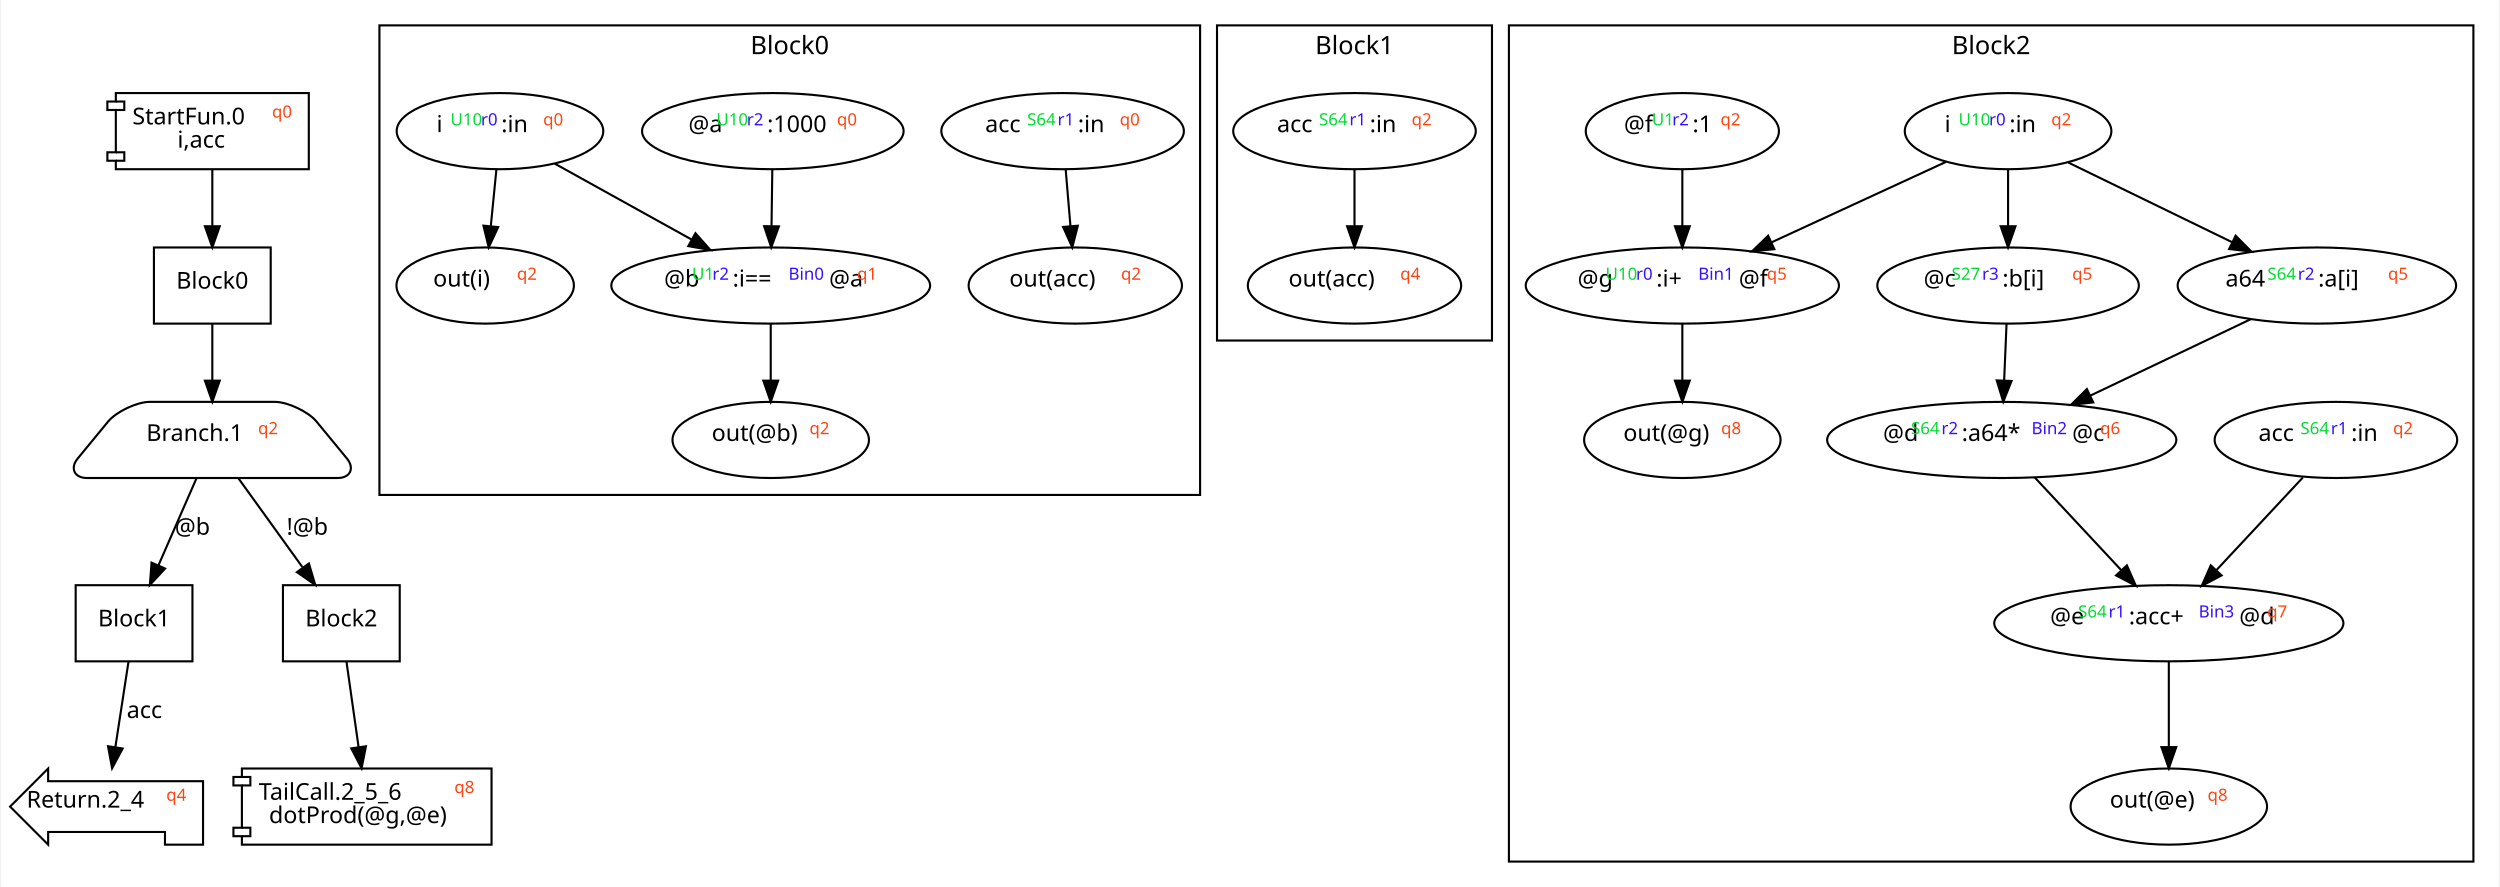
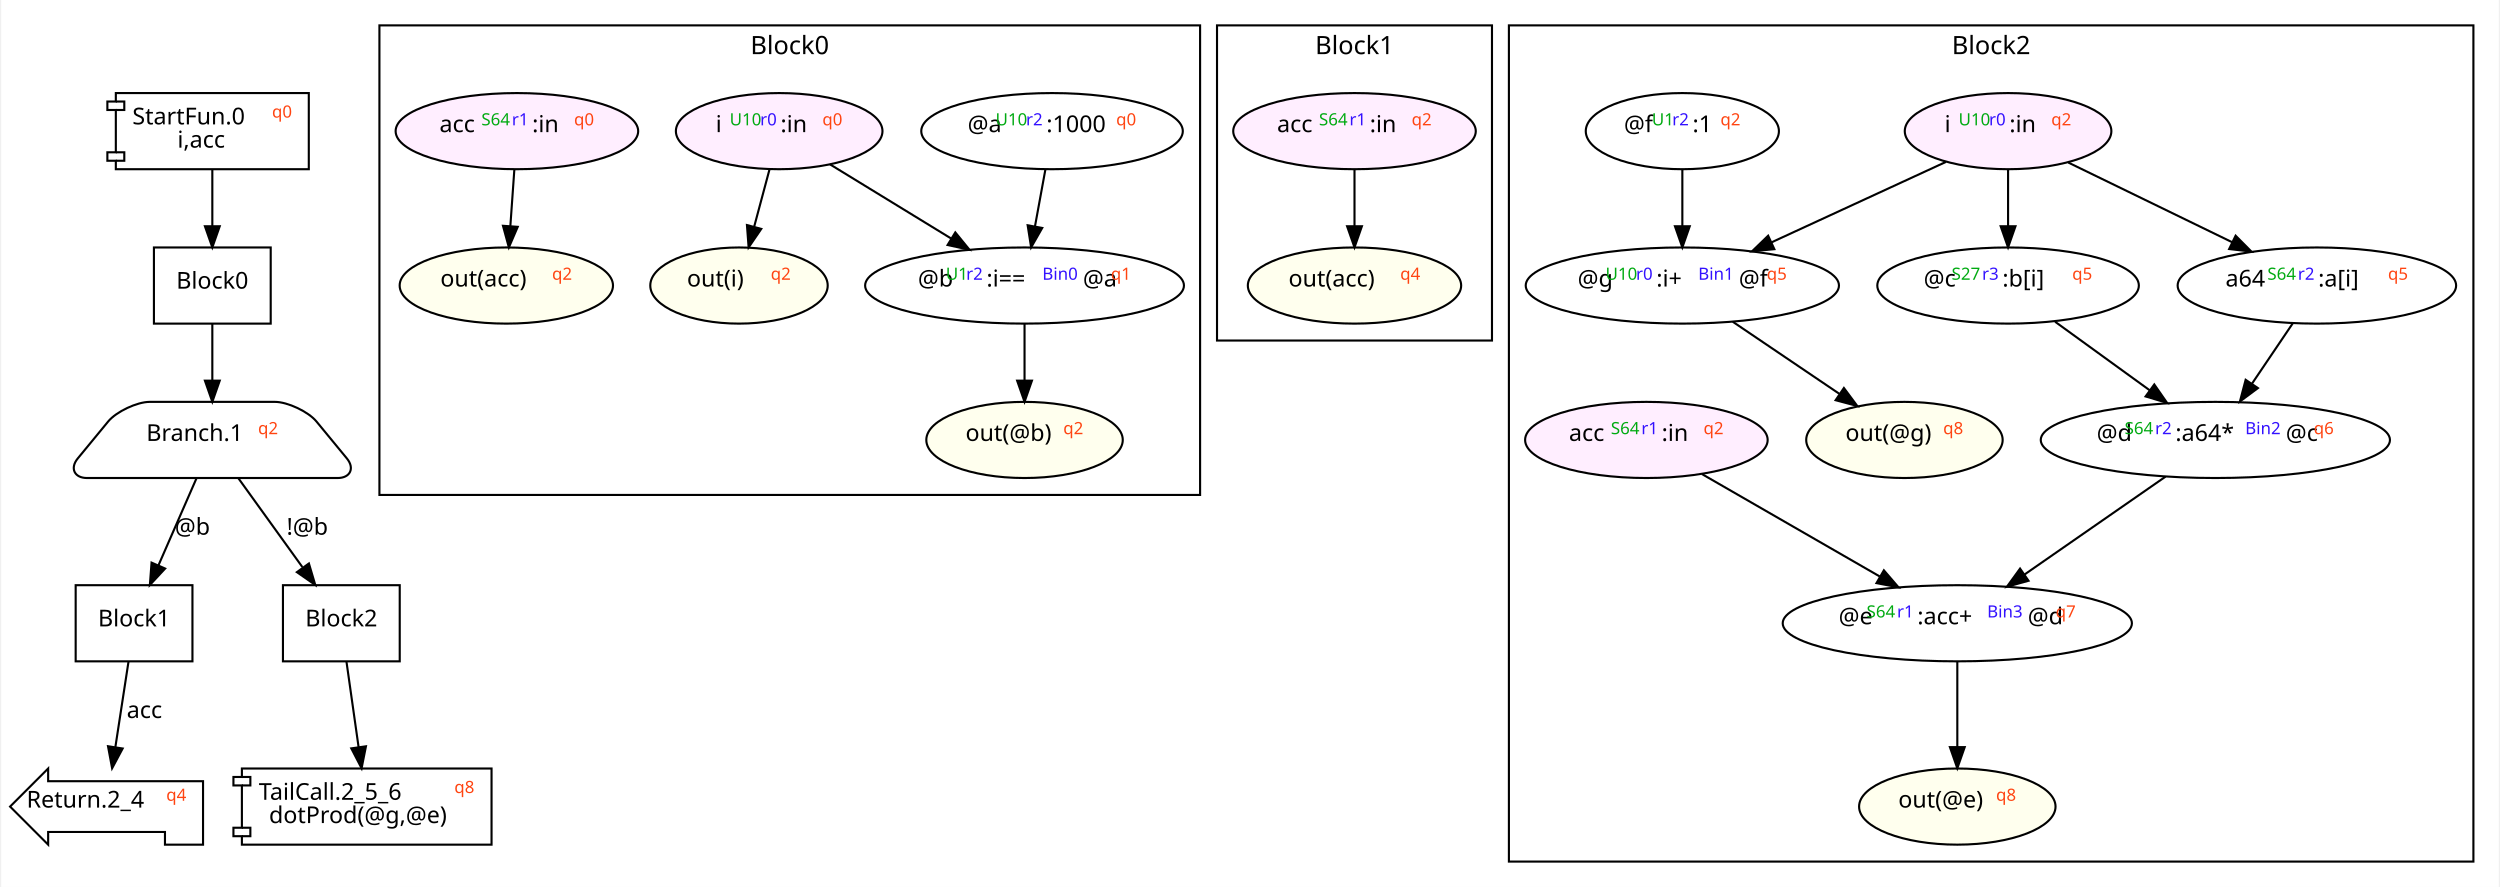
<svg xmlns="http://www.w3.org/2000/svg" width="1181pt" height="419pt" viewBox="0.00 0.00 1180.81 419.34">
  <g id="graph0" class="graph" transform="scale(1 1) rotate(0) translate(4 415.34)">
    <polygon fill="white" stroke="transparent" points="-4,4 -4,-415.34 1176.81,-415.34 1176.81,4 -4,4" />
    <g id="clust1" class="cluster">
      <polygon fill="none" stroke="black" points="174.81,-181.34 174.81,-403.34 562.81,-403.34 562.81,-181.34 174.81,-181.34" />
      <text text-anchor="middle" x="368.81" y="-389.74" font-family="Monaco" font-size="12.00">Block0</text>
    </g>
    <g id="clust2" class="cluster">
      <polygon fill="none" stroke="black" points="570.81,-254.34 570.81,-403.34 700.81,-403.34 700.81,-254.34 570.81,-254.34" />
      <text text-anchor="middle" x="635.81" y="-389.74" font-family="Monaco" font-size="12.00">Block1</text>
    </g>
    <g id="clust3" class="cluster">
      <polygon fill="none" stroke="black" points="708.81,-8 708.81,-403.34 1164.81,-403.34 1164.81,-8 708.81,-8" />
      <text text-anchor="middle" x="936.81" y="-389.74" font-family="Monaco" font-size="12.00">Block2</text>
    </g>
    <g id="node1" class="node">
      <polygon fill="none" stroke="black" points="141.42,-371.34 50.19,-371.34 50.19,-367.34 46.19,-367.34 46.19,-363.34 50.19,-363.34 50.19,-343.34 46.19,-343.34 46.19,-339.34 50.19,-339.34 50.19,-335.34 141.42,-335.34 141.42,-371.34" />
      <polyline fill="none" stroke="black" points="50.19,-367.34 54.19,-367.34 54.19,-363.34 50.19,-363.34 " />
      <polyline fill="none" stroke="black" points="50.19,-343.34 54.19,-343.34 54.19,-339.34 50.19,-339.34 " />
      <text text-anchor="start" x="58" y="-356.54" font-family="Monaco" font-size="11.00">StartFun.0</text>
      <text text-anchor="start" x="124.01" y="-356.54" font-family="Monaco" baseline-shift="super" font-size="8.00" fill="#ff4411">q0</text>
      <text text-anchor="start" x="79.3" y="-345.54" font-family="Monaco" font-size="11.00">i,acc</text>
    </g>
    <g id="node2" class="node">
      <polygon fill="none" stroke="black" points="123.41,-298.34 68.2,-298.34 68.2,-262.34 123.41,-262.34 123.41,-298.34" />
      <text text-anchor="middle" x="95.81" y="-278.87" font-family="Monaco" font-size="11.00">Block0</text>
    </g>
    <g id="edge1" class="edge">
      <path fill="none" stroke="black" d="M95.81,-335.15C95.81,-327.13 95.81,-317.38 95.81,-308.41" />
      <polygon fill="black" stroke="black" points="99.31,-308.37 95.81,-298.37 92.31,-308.37 99.31,-308.37" />
    </g>
    <g id="node3" class="node">
      <path fill="none" stroke="black" d="M125.41,-225.34C125.41,-225.34 66.2,-225.34 66.2,-225.34 60.2,-225.34 50.39,-220.7 46.57,-216.07 46.57,-216.07 32.19,-198.6 32.19,-198.6 28.38,-193.97 30.57,-189.34 36.57,-189.34 36.57,-189.34 155.05,-189.34 155.05,-189.34 161.05,-189.34 163.23,-193.97 159.42,-198.6 159.42,-198.6 145.04,-216.07 145.04,-216.07 141.23,-220.7 131.41,-225.34 125.41,-225.34" />
      <text text-anchor="start" x="64.6" y="-206.87" font-family="Monaco" font-size="11.00">Branch.1</text>
      <text text-anchor="start" x="117.41" y="-206.87" font-family="Monaco" baseline-shift="super" font-size="8.00" fill="#ff4411">q2</text>
    </g>
    <g id="edge2" class="edge">
      <path fill="none" stroke="black" d="M95.81,-262.15C95.81,-254.13 95.81,-244.38 95.81,-235.41" />
      <polygon fill="black" stroke="black" points="99.31,-235.37 95.81,-225.37 92.31,-235.37 99.31,-235.37" />
    </g>
    <g id="node4" class="node">
      <polygon fill="none" stroke="black" points="86.41,-138.67 31.2,-138.67 31.2,-102.67 86.41,-102.67 86.41,-138.67" />
      <text text-anchor="middle" x="58.81" y="-119.2" font-family="Monaco" font-size="11.00">Block1</text>
    </g>
    <g id="edge3" class="edge">
      <path fill="none" stroke="black" d="M88.32,-189.2C83.15,-177.38 76.19,-161.44 70.32,-148.01" />
      <polygon fill="black" stroke="black" points="73.49,-146.54 66.28,-138.78 67.08,-149.34 73.49,-146.54" />
      <text text-anchor="middle" x="86.41" y="-162.54" font-family="Monaco" font-size="11.00">@b</text>
    </g>
    <g id="node5" class="node">
      <polygon fill="none" stroke="black" points="184.41,-138.67 129.2,-138.67 129.2,-102.67 184.41,-102.67 184.41,-138.67" />
      <text text-anchor="middle" x="156.81" y="-119.2" font-family="Monaco" font-size="11.00">Block2</text>
    </g>
    <g id="edge4" class="edge">
      <path fill="none" stroke="black" d="M108.15,-189.2C116.83,-177.15 128.6,-160.82 138.39,-147.23" />
      <polygon fill="black" stroke="black" points="141.47,-148.94 144.48,-138.78 135.79,-144.84 141.47,-148.94" />
      <text text-anchor="middle" x="140.71" y="-162.54" font-family="Monaco" font-size="11.00">!@b</text>
    </g>
    <g id="node6" class="node">
      <polygon fill="none" stroke="black" points="91.42,-46 18.19,-46 18.19,-52 0.19,-34 18.19,-16 18.19,-22 73.42,-22 73.42,-16 91.42,-16 91.42,-46" />
      <text text-anchor="start" x="8" y="-33.53" font-family="Monaco" font-size="11.00">Return.2_4</text>
      <text text-anchor="start" x="74.01" y="-33.53" font-family="Monaco" baseline-shift="super" font-size="8.00" fill="#ff4411">q4</text>
    </g>
    <g id="edge5" class="edge">
      <path fill="none" stroke="black" d="M56.18,-102.53C54.4,-90.94 52.01,-75.39 49.97,-62.13" />
      <polygon fill="black" stroke="black" points="53.41,-61.46 48.43,-52.11 46.49,-62.52 53.41,-61.46" />
      <text text-anchor="middle" x="63.71" y="-75.87" font-family="Monaco" font-size="11.00">acc</text>
    </g>
    <g id="node7" class="node">
      <polygon fill="none" stroke="black" points="227.82,-52 109.79,-52 109.79,-48 105.79,-48 105.79,-44 109.79,-44 109.79,-24 105.79,-24 105.79,-20 109.79,-20 109.79,-16 227.82,-16 227.82,-52" />
      <polyline fill="none" stroke="black" points="109.79,-48 113.79,-48 113.79,-44 109.79,-44 " />
      <polyline fill="none" stroke="black" points="109.79,-24 113.79,-24 113.79,-20 109.79,-20 " />
      <text text-anchor="start" x="117.8" y="-37.2" font-family="Monaco" font-size="11.00">TailCall.2_5_6</text>
      <text text-anchor="start" x="210.21" y="-37.2" font-family="Monaco" baseline-shift="super" font-size="8.00" fill="#ff4411">q8</text>
      <text text-anchor="start" x="122.6" y="-26.2" font-family="Monaco" font-size="11.00">dotProd(@g,@e)</text>
    </g>
    <g id="edge6" class="edge">
      <path fill="none" stroke="black" d="M159.23,-102.53C160.88,-90.94 163.08,-75.39 164.96,-62.13" />
      <polygon fill="black" stroke="black" points="168.44,-62.5 166.38,-52.11 161.51,-61.52 168.44,-62.5" />
    </g>
    <g id="node8" class="node">
-       <ellipse fill="none" stroke="black" cx="503.81" cy="-280.34" rx="50.43" ry="18" />
-       <text text-anchor="start" x="472.6" y="-279.87" font-family="Monaco" font-size="11.00">out(acc)</text>
-       <text text-anchor="start" x="525.41" y="-279.87" font-family="Monaco" baseline-shift="super" font-size="8.00" fill="#ff4411">q2</text>
+       <ellipse fill="none" stroke="black" cx="492.81" cy="-353.34" rx="61.83" ry="18" />
+       <text text-anchor="start" x="452.9" y="-352.87" font-family="Monaco" font-size="11.00">@a</text>
+       <text text-anchor="start" x="466.1" y="-352.87" font-family="Monaco" baseline-shift="super" font-size="8.00" fill="#00aa11">U10</text>
+       <text text-anchor="start" x="480.5" y="-352.87" font-family="Monaco" baseline-shift="super" font-size="8.00" fill="#3311ff">r2</text>
+       <text text-anchor="start" x="490.11" y="-352.87" font-family="Monaco" font-size="11.00">:1000</text>
+       <text text-anchor="start" x="523.11" y="-352.87" font-family="Monaco" baseline-shift="super" font-size="8.00" fill="#ff4411">q0</text>
+     </g>
+     <g id="node10" class="node">
+       <ellipse fill="none" stroke="black" cx="479.81" cy="-280.34" rx="75.37" ry="18" />
+       <text text-anchor="start" x="429.4" y="-279.87" font-family="Monaco" font-size="11.00">@b</text>
+       <text text-anchor="start" x="442.6" y="-279.87" font-family="Monaco" baseline-shift="super" font-size="8.00" fill="#00aa11">U1</text>
+       <text text-anchor="start" x="452.2" y="-279.87" font-family="Monaco" baseline-shift="super" font-size="8.00" fill="#3311ff">r2</text>
+       <text text-anchor="start" x="461.8" y="-279.87" font-family="Monaco" font-size="11.00">:i==</text>
+       <text text-anchor="start" x="488.21" y="-279.87" font-family="Monaco" baseline-shift="super" font-size="8.00" fill="#3311ff">Bin0</text>
+       <text text-anchor="start" x="507.41" y="-279.87" font-family="Monaco" font-size="11.00">@a</text>
+       <text text-anchor="start" x="520.61" y="-279.87" font-family="Monaco" baseline-shift="super" font-size="8.00" fill="#ff4411">q1</text>
+     </g>
+     <g id="edge7" class="edge">
+       <path fill="none" stroke="black" d="M489.66,-335.15C488.19,-327.13 486.41,-317.38 484.76,-308.41" />
+       <polygon fill="black" stroke="black" points="488.17,-307.57 482.92,-298.37 481.28,-308.83 488.17,-307.57" />
    </g>
    <g id="node9" class="node">
-       <ellipse fill="none" stroke="black" cx="497.81" cy="-353.34" rx="57.34" ry="18" />
-       <text text-anchor="start" x="461.2" y="-352.87" font-family="Monaco" font-size="11.00">acc</text>
-       <text text-anchor="start" x="481" y="-352.87" font-family="Monaco" baseline-shift="super" font-size="8.00" fill="#00dd33">S64</text>
-       <text text-anchor="start" x="495.41" y="-352.87" font-family="Monaco" baseline-shift="super" font-size="8.00" fill="#3311ff">r1</text>
-       <text text-anchor="start" x="505.01" y="-352.87" font-family="Monaco" font-size="11.00">:in</text>
-       <text text-anchor="start" x="524.81" y="-352.87" font-family="Monaco" baseline-shift="super" font-size="8.00" fill="#ff4411">q0</text>
-     </g>
-     <g id="edge7" class="edge">
-       <path fill="none" stroke="black" d="M499.26,-335.15C499.94,-327.13 500.76,-317.38 501.52,-308.41" />
-       <polygon fill="black" stroke="black" points="505.01,-308.62 502.37,-298.37 498.04,-308.04 505.01,-308.62" />
-     </g>
-     <g id="node10" class="node">
-       <ellipse fill="none" stroke="black" cx="231.81" cy="-353.34" rx="48.84" ry="18" />
-       <text text-anchor="start" x="201.8" y="-352.87" font-family="Monaco" font-size="11.00">i</text>
-       <text text-anchor="start" x="208.4" y="-352.87" font-family="Monaco" baseline-shift="super" font-size="8.00" fill="#00dd33">U10</text>
-       <text text-anchor="start" x="222.8" y="-352.87" font-family="Monaco" baseline-shift="super" font-size="8.00" fill="#3311ff">r0</text>
-       <text text-anchor="start" x="232.41" y="-352.87" font-family="Monaco" font-size="11.00">:in</text>
-       <text text-anchor="start" x="252.21" y="-352.87" font-family="Monaco" baseline-shift="super" font-size="8.00" fill="#ff4411">q0</text>
+       <ellipse fill="#ffffee" stroke="black" cx="479.81" cy="-207.34" rx="46.44" ry="18" />
+       <text text-anchor="start" x="451.9" y="-206.87" font-family="Monaco" font-size="11.00">out(@b)</text>
+       <text text-anchor="start" x="498.11" y="-206.87" font-family="Monaco" baseline-shift="super" font-size="8.00" fill="#ff4411">q2</text>
+     </g>
+     <g id="edge8" class="edge">
+       <path fill="none" stroke="black" d="M479.81,-262.15C479.81,-254.13 479.81,-244.38 479.81,-235.41" />
+       <polygon fill="black" stroke="black" points="483.31,-235.37 479.81,-225.37 476.31,-235.37 483.31,-235.37" />
+     </g>
+     <g id="node11" class="node">
+       <ellipse fill="#ffeeff" stroke="black" cx="363.81" cy="-353.34" rx="48.84" ry="18" />
+       <text text-anchor="start" x="333.8" y="-352.87" font-family="Monaco" font-size="11.00">i</text>
+       <text text-anchor="start" x="340.4" y="-352.87" font-family="Monaco" baseline-shift="super" font-size="8.00" fill="#00aa11">U10</text>
+       <text text-anchor="start" x="354.8" y="-352.87" font-family="Monaco" baseline-shift="super" font-size="8.00" fill="#3311ff">r0</text>
+       <text text-anchor="start" x="364.41" y="-352.87" font-family="Monaco" font-size="11.00">:in</text>
+       <text text-anchor="start" x="384.21" y="-352.87" font-family="Monaco" baseline-shift="super" font-size="8.00" fill="#ff4411">q0</text>
+     </g>
+     <g id="edge10" class="edge">
+       <path fill="none" stroke="black" d="M387.84,-337.63C404.38,-327.5 426.61,-313.9 445.07,-302.6" />
+       <polygon fill="black" stroke="black" points="447.08,-305.47 453.78,-297.26 443.43,-299.5 447.08,-305.47" />
+     </g>
+     <g id="node14" class="node">
+       <ellipse fill="#ffffee" stroke="black" cx="344.81" cy="-280.34" rx="41.94" ry="18" />
+       <text text-anchor="start" x="320.2" y="-279.87" font-family="Monaco" font-size="11.00">out(i)</text>
+       <text text-anchor="start" x="359.81" y="-279.87" font-family="Monaco" baseline-shift="super" font-size="8.00" fill="#ff4411">q2</text>
+     </g>
+     <g id="edge11" class="edge">
+       <path fill="none" stroke="black" d="M359.21,-335.15C357.04,-327.04 354.4,-317.17 351.97,-308.11" />
+       <polygon fill="black" stroke="black" points="355.33,-307.12 349.36,-298.37 348.57,-308.93 355.33,-307.12" />
    </g>
    <g id="node12" class="node">
-       <ellipse fill="none" stroke="black" cx="224.81" cy="-280.34" rx="41.94" ry="18" />
-       <text text-anchor="start" x="200.2" y="-279.87" font-family="Monaco" font-size="11.00">out(i)</text>
-       <text text-anchor="start" x="239.81" y="-279.87" font-family="Monaco" baseline-shift="super" font-size="8.00" fill="#ff4411">q2</text>
-     </g>
-     <g id="edge8" class="edge">
-       <path fill="none" stroke="black" d="M230.11,-335.15C229.32,-327.13 228.36,-317.38 227.47,-308.41" />
-       <polygon fill="black" stroke="black" points="230.95,-307.97 226.49,-298.37 223.98,-308.66 230.95,-307.97" />
-     </g>
-     <g id="node14" class="node">
-       <ellipse fill="none" stroke="black" cx="359.81" cy="-280.34" rx="75.37" ry="18" />
-       <text text-anchor="start" x="309.4" y="-279.87" font-family="Monaco" font-size="11.00">@b</text>
-       <text text-anchor="start" x="322.6" y="-279.87" font-family="Monaco" baseline-shift="super" font-size="8.00" fill="#00dd33">U1</text>
-       <text text-anchor="start" x="332.2" y="-279.87" font-family="Monaco" baseline-shift="super" font-size="8.00" fill="#3311ff">r2</text>
-       <text text-anchor="start" x="341.8" y="-279.87" font-family="Monaco" font-size="11.00">:i==</text>
-       <text text-anchor="start" x="368.21" y="-279.87" font-family="Monaco" baseline-shift="super" font-size="8.00" fill="#3311ff">Bin0</text>
-       <text text-anchor="start" x="387.41" y="-279.87" font-family="Monaco" font-size="11.00">@a</text>
-       <text text-anchor="start" x="400.61" y="-279.87" font-family="Monaco" baseline-shift="super" font-size="8.00" fill="#ff4411">q1</text>
+       <ellipse fill="#ffffee" stroke="black" cx="234.81" cy="-280.34" rx="50.43" ry="18" />
+       <text text-anchor="start" x="203.6" y="-279.87" font-family="Monaco" font-size="11.00">out(acc)</text>
+       <text text-anchor="start" x="256.41" y="-279.87" font-family="Monaco" baseline-shift="super" font-size="8.00" fill="#ff4411">q2</text>
+     </g>
+     <g id="node13" class="node">
+       <ellipse fill="#ffeeff" stroke="black" cx="239.81" cy="-353.34" rx="57.34" ry="18" />
+       <text text-anchor="start" x="203.2" y="-352.87" font-family="Monaco" font-size="11.00">acc</text>
+       <text text-anchor="start" x="223" y="-352.87" font-family="Monaco" baseline-shift="super" font-size="8.00" fill="#00aa11">S64</text>
+       <text text-anchor="start" x="237.41" y="-352.87" font-family="Monaco" baseline-shift="super" font-size="8.00" fill="#3311ff">r1</text>
+       <text text-anchor="start" x="247.01" y="-352.87" font-family="Monaco" font-size="11.00">:in</text>
+       <text text-anchor="start" x="266.81" y="-352.87" font-family="Monaco" baseline-shift="super" font-size="8.00" fill="#ff4411">q0</text>
    </g>
    <g id="edge9" class="edge">
-       <path fill="none" stroke="black" d="M257.71,-337.97C276.29,-327.66 301.61,-313.62 322.38,-302.1" />
-       <polygon fill="black" stroke="black" points="324.22,-305.08 331.27,-297.17 320.83,-298.96 324.22,-305.08" />
-     </g>
-     <g id="node11" class="node">
-       <ellipse fill="none" stroke="black" cx="360.81" cy="-353.34" rx="61.83" ry="18" />
-       <text text-anchor="start" x="320.9" y="-352.87" font-family="Monaco" font-size="11.00">@a</text>
-       <text text-anchor="start" x="334.1" y="-352.87" font-family="Monaco" baseline-shift="super" font-size="8.00" fill="#00dd33">U10</text>
-       <text text-anchor="start" x="348.5" y="-352.87" font-family="Monaco" baseline-shift="super" font-size="8.00" fill="#3311ff">r2</text>
-       <text text-anchor="start" x="358.11" y="-352.87" font-family="Monaco" font-size="11.00">:1000</text>
-       <text text-anchor="start" x="391.11" y="-352.87" font-family="Monaco" baseline-shift="super" font-size="8.00" fill="#ff4411">q0</text>
-     </g>
-     <g id="edge10" class="edge">
-       <path fill="none" stroke="black" d="M360.56,-335.15C360.45,-327.13 360.31,-317.38 360.19,-308.41" />
-       <polygon fill="black" stroke="black" points="363.69,-308.32 360.05,-298.37 356.69,-308.41 363.69,-308.32" />
-     </g>
-     <g id="node13" class="node">
-       <ellipse fill="none" stroke="black" cx="359.81" cy="-207.34" rx="46.44" ry="18" />
-       <text text-anchor="start" x="331.9" y="-206.87" font-family="Monaco" font-size="11.00">out(@b)</text>
-       <text text-anchor="start" x="378.11" y="-206.87" font-family="Monaco" baseline-shift="super" font-size="8.00" fill="#ff4411">q2</text>
-     </g>
-     <g id="edge11" class="edge">
-       <path fill="none" stroke="black" d="M359.81,-262.15C359.81,-254.13 359.81,-244.38 359.81,-235.41" />
-       <polygon fill="black" stroke="black" points="363.31,-235.37 359.81,-225.37 356.31,-235.37 363.31,-235.37" />
+       <path fill="none" stroke="black" d="M238.6,-335.15C238.03,-327.13 237.34,-317.38 236.71,-308.41" />
+       <polygon fill="black" stroke="black" points="240.2,-308.1 236.01,-298.37 233.22,-308.59 240.2,-308.1" />
    </g>
    <g id="node15" class="node">
-       <ellipse fill="none" stroke="black" cx="635.81" cy="-353.34" rx="57.34" ry="18" />
+       <ellipse fill="#ffeeff" stroke="black" cx="635.81" cy="-353.34" rx="57.34" ry="18" />
      <text text-anchor="start" x="599.2" y="-352.87" font-family="Monaco" font-size="11.00">acc</text>
-       <text text-anchor="start" x="619" y="-352.87" font-family="Monaco" baseline-shift="super" font-size="8.00" fill="#00dd33">S64</text>
+       <text text-anchor="start" x="619" y="-352.87" font-family="Monaco" baseline-shift="super" font-size="8.00" fill="#00aa11">S64</text>
      <text text-anchor="start" x="633.41" y="-352.87" font-family="Monaco" baseline-shift="super" font-size="8.00" fill="#3311ff">r1</text>
      <text text-anchor="start" x="643.01" y="-352.87" font-family="Monaco" font-size="11.00">:in</text>
      <text text-anchor="start" x="662.81" y="-352.87" font-family="Monaco" baseline-shift="super" font-size="8.00" fill="#ff4411">q2</text>
    </g>
    <g id="node16" class="node">
-       <ellipse fill="none" stroke="black" cx="635.81" cy="-280.34" rx="50.43" ry="18" />
+       <ellipse fill="#ffffee" stroke="black" cx="635.81" cy="-280.34" rx="50.43" ry="18" />
      <text text-anchor="start" x="604.6" y="-279.87" font-family="Monaco" font-size="11.00">out(acc)</text>
      <text text-anchor="start" x="657.41" y="-279.87" font-family="Monaco" baseline-shift="super" font-size="8.00" fill="#ff4411">q4</text>
    </g>
    <g id="edge12" class="edge">
      <path fill="none" stroke="black" d="M635.81,-335.15C635.81,-327.13 635.81,-317.38 635.81,-308.41" />
      <polygon fill="black" stroke="black" points="639.31,-308.37 635.81,-298.37 632.31,-308.37 639.31,-308.37" />
    </g>
    <g id="node17" class="node">
+       <ellipse fill="none" stroke="black" cx="920.81" cy="-120.67" rx="82.55" ry="18" />
+       <text text-anchor="start" x="864.7" y="-120.2" font-family="Monaco" font-size="11.00">@e</text>
+       <text text-anchor="start" x="877.9" y="-120.2" font-family="Monaco" baseline-shift="super" font-size="8.00" fill="#00aa11">S64</text>
+       <text text-anchor="start" x="892.3" y="-120.2" font-family="Monaco" baseline-shift="super" font-size="8.00" fill="#3311ff">r1</text>
+       <text text-anchor="start" x="901.9" y="-120.2" font-family="Monaco" font-size="11.00">:acc+</text>
+       <text text-anchor="start" x="934.91" y="-120.2" font-family="Monaco" baseline-shift="super" font-size="8.00" fill="#3311ff">Bin3</text>
+       <text text-anchor="start" x="954.11" y="-120.2" font-family="Monaco" font-size="11.00">@d</text>
+       <text text-anchor="start" x="967.31" y="-120.2" font-family="Monaco" baseline-shift="super" font-size="8.00" fill="#ff4411">q7</text>
+     </g>
+     <g id="node23" class="node">
+       <ellipse fill="#ffffee" stroke="black" cx="920.81" cy="-34" rx="46.44" ry="18" />
+       <text text-anchor="start" x="892.9" y="-33.53" font-family="Monaco" font-size="11.00">out(@e)</text>
+       <text text-anchor="start" x="939.11" y="-33.53" font-family="Monaco" baseline-shift="super" font-size="8.00" fill="#ff4411">q8</text>
+     </g>
+     <g id="edge16" class="edge">
+       <path fill="none" stroke="black" d="M920.81,-102.53C920.81,-90.94 920.81,-75.39 920.81,-62.13" />
+       <polygon fill="black" stroke="black" points="924.31,-62.11 920.81,-52.11 917.31,-62.11 924.31,-62.11" />
+     </g>
+     <g id="node18" class="node">
+       <ellipse fill="#ffeeff" stroke="black" cx="944.81" cy="-353.34" rx="48.84" ry="18" />
+       <text text-anchor="start" x="914.8" y="-352.87" font-family="Monaco" font-size="11.00">i</text>
+       <text text-anchor="start" x="921.4" y="-352.87" font-family="Monaco" baseline-shift="super" font-size="8.00" fill="#00aa11">U10</text>
+       <text text-anchor="start" x="935.8" y="-352.87" font-family="Monaco" baseline-shift="super" font-size="8.00" fill="#3311ff">r0</text>
+       <text text-anchor="start" x="945.41" y="-352.87" font-family="Monaco" font-size="11.00">:in</text>
+       <text text-anchor="start" x="965.21" y="-352.87" font-family="Monaco" baseline-shift="super" font-size="8.00" fill="#ff4411">q2</text>
+     </g>
+     <g id="node22" class="node">
      <ellipse fill="none" stroke="black" cx="1090.81" cy="-280.34" rx="65.83" ry="18" />
      <text text-anchor="start" x="1047.6" y="-279.87" font-family="Monaco" font-size="11.00">a64</text>
-       <text text-anchor="start" x="1067.4" y="-279.87" font-family="Monaco" baseline-shift="super" font-size="8.00" fill="#00dd33">S64</text>
+       <text text-anchor="start" x="1067.4" y="-279.87" font-family="Monaco" baseline-shift="super" font-size="8.00" fill="#00aa11">S64</text>
      <text text-anchor="start" x="1081.8" y="-279.87" font-family="Monaco" baseline-shift="super" font-size="8.00" fill="#3311ff">r2</text>
      <text text-anchor="start" x="1091.41" y="-279.87" font-family="Monaco" font-size="11.00">:a[i]</text>
      <text text-anchor="start" x="1124.41" y="-279.87" font-family="Monaco" baseline-shift="super" font-size="8.00" fill="#ff4411">q5</text>
    </g>
-     <g id="node21" class="node">
-       <ellipse fill="none" stroke="black" cx="941.81" cy="-207.34" rx="82.55" ry="18" />
-       <text text-anchor="start" x="885.7" y="-206.87" font-family="Monaco" font-size="11.00">@d</text>
-       <text text-anchor="start" x="898.9" y="-206.87" font-family="Monaco" baseline-shift="super" font-size="8.00" fill="#00dd33">S64</text>
-       <text text-anchor="start" x="913.3" y="-206.87" font-family="Monaco" baseline-shift="super" font-size="8.00" fill="#3311ff">r2</text>
-       <text text-anchor="start" x="922.9" y="-206.87" font-family="Monaco" font-size="11.00">:a64*</text>
-       <text text-anchor="start" x="955.91" y="-206.87" font-family="Monaco" baseline-shift="super" font-size="8.00" fill="#3311ff">Bin2</text>
-       <text text-anchor="start" x="975.11" y="-206.87" font-family="Monaco" font-size="11.00">@c</text>
-       <text text-anchor="start" x="988.31" y="-206.87" font-family="Monaco" baseline-shift="super" font-size="8.00" fill="#ff4411">q6</text>
-     </g>
-     <g id="edge13" class="edge">
-       <path fill="none" stroke="black" d="M1059.57,-264.45C1037.57,-253.97 1007.87,-239.82 983.8,-228.35" />
-       <polygon fill="black" stroke="black" points="985.08,-225.08 974.55,-223.94 982.07,-231.4 985.08,-225.08" />
-     </g>
-     <g id="node18" class="node">
-       <ellipse fill="none" stroke="black" cx="1020.81" cy="-34" rx="46.44" ry="18" />
-       <text text-anchor="start" x="992.9" y="-33.53" font-family="Monaco" font-size="11.00">out(@e)</text>
-       <text text-anchor="start" x="1039.11" y="-33.53" font-family="Monaco" baseline-shift="super" font-size="8.00" fill="#ff4411">q8</text>
-     </g>
-     <g id="node19" class="node">
-       <ellipse fill="none" stroke="black" cx="1099.81" cy="-207.34" rx="57.34" ry="18" />
-       <text text-anchor="start" x="1063.2" y="-206.87" font-family="Monaco" font-size="11.00">acc</text>
-       <text text-anchor="start" x="1083" y="-206.87" font-family="Monaco" baseline-shift="super" font-size="8.00" fill="#00dd33">S64</text>
-       <text text-anchor="start" x="1097.41" y="-206.87" font-family="Monaco" baseline-shift="super" font-size="8.00" fill="#3311ff">r1</text>
-       <text text-anchor="start" x="1107.01" y="-206.87" font-family="Monaco" font-size="11.00">:in</text>
-       <text text-anchor="start" x="1126.81" y="-206.87" font-family="Monaco" baseline-shift="super" font-size="8.00" fill="#ff4411">q2</text>
-     </g>
-     <g id="node22" class="node">
-       <ellipse fill="none" stroke="black" cx="1020.81" cy="-120.67" rx="82.55" ry="18" />
-       <text text-anchor="start" x="964.7" y="-120.2" font-family="Monaco" font-size="11.00">@e</text>
-       <text text-anchor="start" x="977.9" y="-120.2" font-family="Monaco" baseline-shift="super" font-size="8.00" fill="#00dd33">S64</text>
-       <text text-anchor="start" x="992.3" y="-120.2" font-family="Monaco" baseline-shift="super" font-size="8.00" fill="#3311ff">r1</text>
-       <text text-anchor="start" x="1001.9" y="-120.2" font-family="Monaco" font-size="11.00">:acc+</text>
-       <text text-anchor="start" x="1034.91" y="-120.2" font-family="Monaco" baseline-shift="super" font-size="8.00" fill="#3311ff">Bin3</text>
-       <text text-anchor="start" x="1054.11" y="-120.2" font-family="Monaco" font-size="11.00">@d</text>
-       <text text-anchor="start" x="1067.31" y="-120.2" font-family="Monaco" baseline-shift="super" font-size="8.00" fill="#ff4411">q7</text>
-     </g>
-     <g id="edge14" class="edge">
-       <path fill="none" stroke="black" d="M1084.2,-189.61C1072.51,-177.08 1056.36,-159.77 1043.28,-145.76" />
-       <polygon fill="black" stroke="black" points="1045.76,-143.29 1036.38,-138.36 1040.64,-148.06 1045.76,-143.29" />
-     </g>
-     <g id="node20" class="node">
-       <ellipse fill="none" stroke="black" cx="790.81" cy="-207.34" rx="46.44" ry="18" />
-       <text text-anchor="start" x="762.9" y="-206.87" font-family="Monaco" font-size="11.00">out(@g)</text>
-       <text text-anchor="start" x="809.11" y="-206.87" font-family="Monaco" baseline-shift="super" font-size="8.00" fill="#ff4411">q8</text>
-     </g>
-     <g id="edge15" class="edge">
-       <path fill="none" stroke="black" d="M957.41,-189.61C969.1,-177.08 985.25,-159.77 998.33,-145.76" />
-       <polygon fill="black" stroke="black" points="1000.97,-148.06 1005.23,-138.36 995.85,-143.29 1000.97,-148.06" />
-     </g>
-     <g id="edge16" class="edge">
-       <path fill="none" stroke="black" d="M1020.81,-102.53C1020.81,-90.94 1020.81,-75.39 1020.81,-62.13" />
-       <polygon fill="black" stroke="black" points="1024.31,-62.11 1020.81,-52.11 1017.31,-62.11 1024.31,-62.11" />
-     </g>
-     <g id="node23" class="node">
-       <ellipse fill="none" stroke="black" cx="944.81" cy="-353.34" rx="48.84" ry="18" />
-       <text text-anchor="start" x="914.8" y="-352.87" font-family="Monaco" font-size="11.00">i</text>
-       <text text-anchor="start" x="921.4" y="-352.87" font-family="Monaco" baseline-shift="super" font-size="8.00" fill="#00dd33">U10</text>
-       <text text-anchor="start" x="935.8" y="-352.87" font-family="Monaco" baseline-shift="super" font-size="8.00" fill="#3311ff">r0</text>
-       <text text-anchor="start" x="945.41" y="-352.87" font-family="Monaco" font-size="11.00">:in</text>
-       <text text-anchor="start" x="965.21" y="-352.87" font-family="Monaco" baseline-shift="super" font-size="8.00" fill="#ff4411">q2</text>
-     </g>
-     <g id="edge17" class="edge">
+     <g id="edge20" class="edge">
      <path fill="none" stroke="black" d="M973.3,-338.48C995.38,-327.74 1026.23,-312.74 1050.79,-300.8" />
      <polygon fill="black" stroke="black" points="1052.39,-303.91 1059.86,-296.39 1049.33,-297.61 1052.39,-303.91" />
    </g>
    <g id="node24" class="node">
-       <ellipse fill="none" stroke="black" cx="944.81" cy="-280.34" rx="61.83" ry="18" />
-       <text text-anchor="start" x="904.9" y="-279.87" font-family="Monaco" font-size="11.00">@c</text>
-       <text text-anchor="start" x="918.1" y="-279.87" font-family="Monaco" baseline-shift="super" font-size="8.00" fill="#00dd33">S27</text>
-       <text text-anchor="start" x="932.5" y="-279.87" font-family="Monaco" baseline-shift="super" font-size="8.00" fill="#3311ff">r3</text>
-       <text text-anchor="start" x="942.11" y="-279.87" font-family="Monaco" font-size="11.00">:b[i]</text>
-       <text text-anchor="start" x="975.11" y="-279.87" font-family="Monaco" baseline-shift="super" font-size="8.00" fill="#ff4411">q5</text>
-     </g>
-     <g id="edge18" class="edge">
-       <path fill="none" stroke="black" d="M944.81,-335.15C944.81,-327.13 944.81,-317.38 944.81,-308.41" />
-       <polygon fill="black" stroke="black" points="948.31,-308.37 944.81,-298.37 941.31,-308.37 948.31,-308.37" />
-     </g>
-     <g id="node26" class="node">
      <ellipse fill="none" stroke="black" cx="790.81" cy="-280.34" rx="74.05" ry="18" />
      <text text-anchor="start" x="741.3" y="-279.87" font-family="Monaco" font-size="11.00">@g</text>
-       <text text-anchor="start" x="754.5" y="-279.87" font-family="Monaco" baseline-shift="super" font-size="8.00" fill="#00dd33">U10</text>
+       <text text-anchor="start" x="754.5" y="-279.87" font-family="Monaco" baseline-shift="super" font-size="8.00" fill="#00aa11">U10</text>
      <text text-anchor="start" x="768.9" y="-279.87" font-family="Monaco" baseline-shift="super" font-size="8.00" fill="#3311ff">r0</text>
      <text text-anchor="start" x="778.5" y="-279.87" font-family="Monaco" font-size="11.00">:i+</text>
      <text text-anchor="start" x="798.31" y="-279.87" font-family="Monaco" baseline-shift="super" font-size="8.00" fill="#3311ff">Bin1</text>
      <text text-anchor="start" x="817.51" y="-279.87" font-family="Monaco" font-size="11.00">@f</text>
      <text text-anchor="start" x="830.71" y="-279.87" font-family="Monaco" baseline-shift="super" font-size="8.00" fill="#ff4411">q5</text>
    </g>
-     <g id="edge19" class="edge">
+     <g id="edge22" class="edge">
      <path fill="none" stroke="black" d="M915.48,-338.82C892.16,-328.07 859.23,-312.88 833.07,-300.82" />
      <polygon fill="black" stroke="black" points="834.31,-297.54 823.76,-296.53 831.38,-303.9 834.31,-297.54" />
    </g>
-     <g id="edge20" class="edge">
-       <path fill="none" stroke="black" d="M944.08,-262.15C943.74,-254.13 943.33,-244.38 942.95,-235.41" />
-       <polygon fill="black" stroke="black" points="946.44,-235.21 942.53,-225.37 939.45,-235.5 946.44,-235.21" />
-     </g>
    <g id="node25" class="node">
+       <ellipse fill="none" stroke="black" cx="944.81" cy="-280.34" rx="61.83" ry="18" />
+       <text text-anchor="start" x="904.9" y="-279.87" font-family="Monaco" font-size="11.00">@c</text>
+       <text text-anchor="start" x="918.1" y="-279.87" font-family="Monaco" baseline-shift="super" font-size="8.00" fill="#00aa11">S27</text>
+       <text text-anchor="start" x="932.5" y="-279.87" font-family="Monaco" baseline-shift="super" font-size="8.00" fill="#3311ff">r3</text>
+       <text text-anchor="start" x="942.11" y="-279.87" font-family="Monaco" font-size="11.00">:b[i]</text>
+       <text text-anchor="start" x="975.11" y="-279.87" font-family="Monaco" baseline-shift="super" font-size="8.00" fill="#ff4411">q5</text>
+     </g>
+     <g id="edge21" class="edge">
+       <path fill="none" stroke="black" d="M944.81,-335.15C944.81,-327.13 944.81,-317.38 944.81,-308.41" />
+       <polygon fill="black" stroke="black" points="948.31,-308.37 944.81,-298.37 941.31,-308.37 948.31,-308.37" />
+     </g>
+     <g id="node19" class="node">
      <ellipse fill="none" stroke="black" cx="790.81" cy="-353.34" rx="45.66" ry="18" />
      <text text-anchor="start" x="763.2" y="-352.87" font-family="Monaco" font-size="11.00">@f</text>
-       <text text-anchor="start" x="776.4" y="-352.87" font-family="Monaco" baseline-shift="super" font-size="8.00" fill="#00dd33">U1</text>
+       <text text-anchor="start" x="776.4" y="-352.87" font-family="Monaco" baseline-shift="super" font-size="8.00" fill="#00aa11">U1</text>
      <text text-anchor="start" x="786.01" y="-352.87" font-family="Monaco" baseline-shift="super" font-size="8.00" fill="#3311ff">r2</text>
      <text text-anchor="start" x="795.61" y="-352.87" font-family="Monaco" font-size="11.00">:1</text>
      <text text-anchor="start" x="808.81" y="-352.87" font-family="Monaco" baseline-shift="super" font-size="8.00" fill="#ff4411">q2</text>
    </g>
-     <g id="edge21" class="edge">
+     <g id="edge17" class="edge">
      <path fill="none" stroke="black" d="M790.81,-335.15C790.81,-327.13 790.81,-317.38 790.81,-308.41" />
      <polygon fill="black" stroke="black" points="794.31,-308.37 790.81,-298.37 787.31,-308.37 794.31,-308.37" />
    </g>
-     <g id="edge22" class="edge">
-       <path fill="none" stroke="black" d="M790.81,-262.15C790.81,-254.13 790.81,-244.38 790.81,-235.41" />
-       <polygon fill="black" stroke="black" points="794.31,-235.37 790.81,-225.37 787.31,-235.37 794.31,-235.37" />
+     <g id="node20" class="node">
+       <ellipse fill="#ffffee" stroke="black" cx="895.81" cy="-207.34" rx="46.44" ry="18" />
+       <text text-anchor="start" x="867.9" y="-206.87" font-family="Monaco" font-size="11.00">out(@g)</text>
+       <text text-anchor="start" x="914.11" y="-206.87" font-family="Monaco" baseline-shift="super" font-size="8.00" fill="#ff4411">q8</text>
+     </g>
+     <g id="node21" class="node">
+       <ellipse fill="#ffeeff" stroke="black" cx="773.81" cy="-207.34" rx="57.34" ry="18" />
+       <text text-anchor="start" x="737.2" y="-206.87" font-family="Monaco" font-size="11.00">acc</text>
+       <text text-anchor="start" x="757" y="-206.87" font-family="Monaco" baseline-shift="super" font-size="8.00" fill="#00aa11">S64</text>
+       <text text-anchor="start" x="771.41" y="-206.87" font-family="Monaco" baseline-shift="super" font-size="8.00" fill="#3311ff">r1</text>
+       <text text-anchor="start" x="781.01" y="-206.87" font-family="Monaco" font-size="11.00">:in</text>
+       <text text-anchor="start" x="800.81" y="-206.87" font-family="Monaco" baseline-shift="super" font-size="8.00" fill="#ff4411">q2</text>
+     </g>
+     <g id="edge19" class="edge">
+       <path fill="none" stroke="black" d="M800.09,-191.2C823.5,-177.71 858.01,-157.84 884.14,-142.79" />
+       <polygon fill="black" stroke="black" points="886.09,-145.71 893,-137.68 882.59,-139.64 886.09,-145.71" />
+     </g>
+     <g id="node26" class="node">
+       <ellipse fill="none" stroke="black" cx="1042.81" cy="-207.34" rx="82.55" ry="18" />
+       <text text-anchor="start" x="986.7" y="-206.87" font-family="Monaco" font-size="11.00">@d</text>
+       <text text-anchor="start" x="999.9" y="-206.87" font-family="Monaco" baseline-shift="super" font-size="8.00" fill="#00aa11">S64</text>
+       <text text-anchor="start" x="1014.3" y="-206.87" font-family="Monaco" baseline-shift="super" font-size="8.00" fill="#3311ff">r2</text>
+       <text text-anchor="start" x="1023.9" y="-206.87" font-family="Monaco" font-size="11.00">:a64*</text>
+       <text text-anchor="start" x="1056.91" y="-206.87" font-family="Monaco" baseline-shift="super" font-size="8.00" fill="#3311ff">Bin2</text>
+       <text text-anchor="start" x="1076.11" y="-206.87" font-family="Monaco" font-size="11.00">@c</text>
+       <text text-anchor="start" x="1089.31" y="-206.87" font-family="Monaco" baseline-shift="super" font-size="8.00" fill="#ff4411">q6</text>
+     </g>
+     <g id="edge13" class="edge">
+       <path fill="none" stroke="black" d="M1079.43,-262.51C1073.66,-253.97 1066.52,-243.42 1060.09,-233.9" />
+       <polygon fill="black" stroke="black" points="1062.93,-231.86 1054.43,-225.54 1057.13,-235.78 1062.93,-231.86" />
+     </g>
+     <g id="edge18" class="edge">
+       <path fill="none" stroke="black" d="M814.63,-263.23C829.54,-253.15 848.9,-240.06 864.97,-229.19" />
+       <polygon fill="black" stroke="black" points="867.19,-231.91 873.51,-223.41 863.27,-226.12 867.19,-231.91" />
+     </g>
+     <g id="edge14" class="edge">
+       <path fill="none" stroke="black" d="M967.04,-263.23C980.26,-253.65 997.23,-241.36 1011.75,-230.83" />
+       <polygon fill="black" stroke="black" points="1013.93,-233.58 1019.98,-224.88 1009.82,-227.91 1013.93,-233.58" />
+     </g>
+     <g id="edge15" class="edge">
+       <path fill="none" stroke="black" d="M1019.28,-190.01C1000.3,-176.83 973.4,-158.17 952.51,-143.67" />
+       <polygon fill="black" stroke="black" points="954.47,-140.77 944.26,-137.94 950.48,-146.52 954.47,-140.77" />
    </g>
  </g>
</svg>
